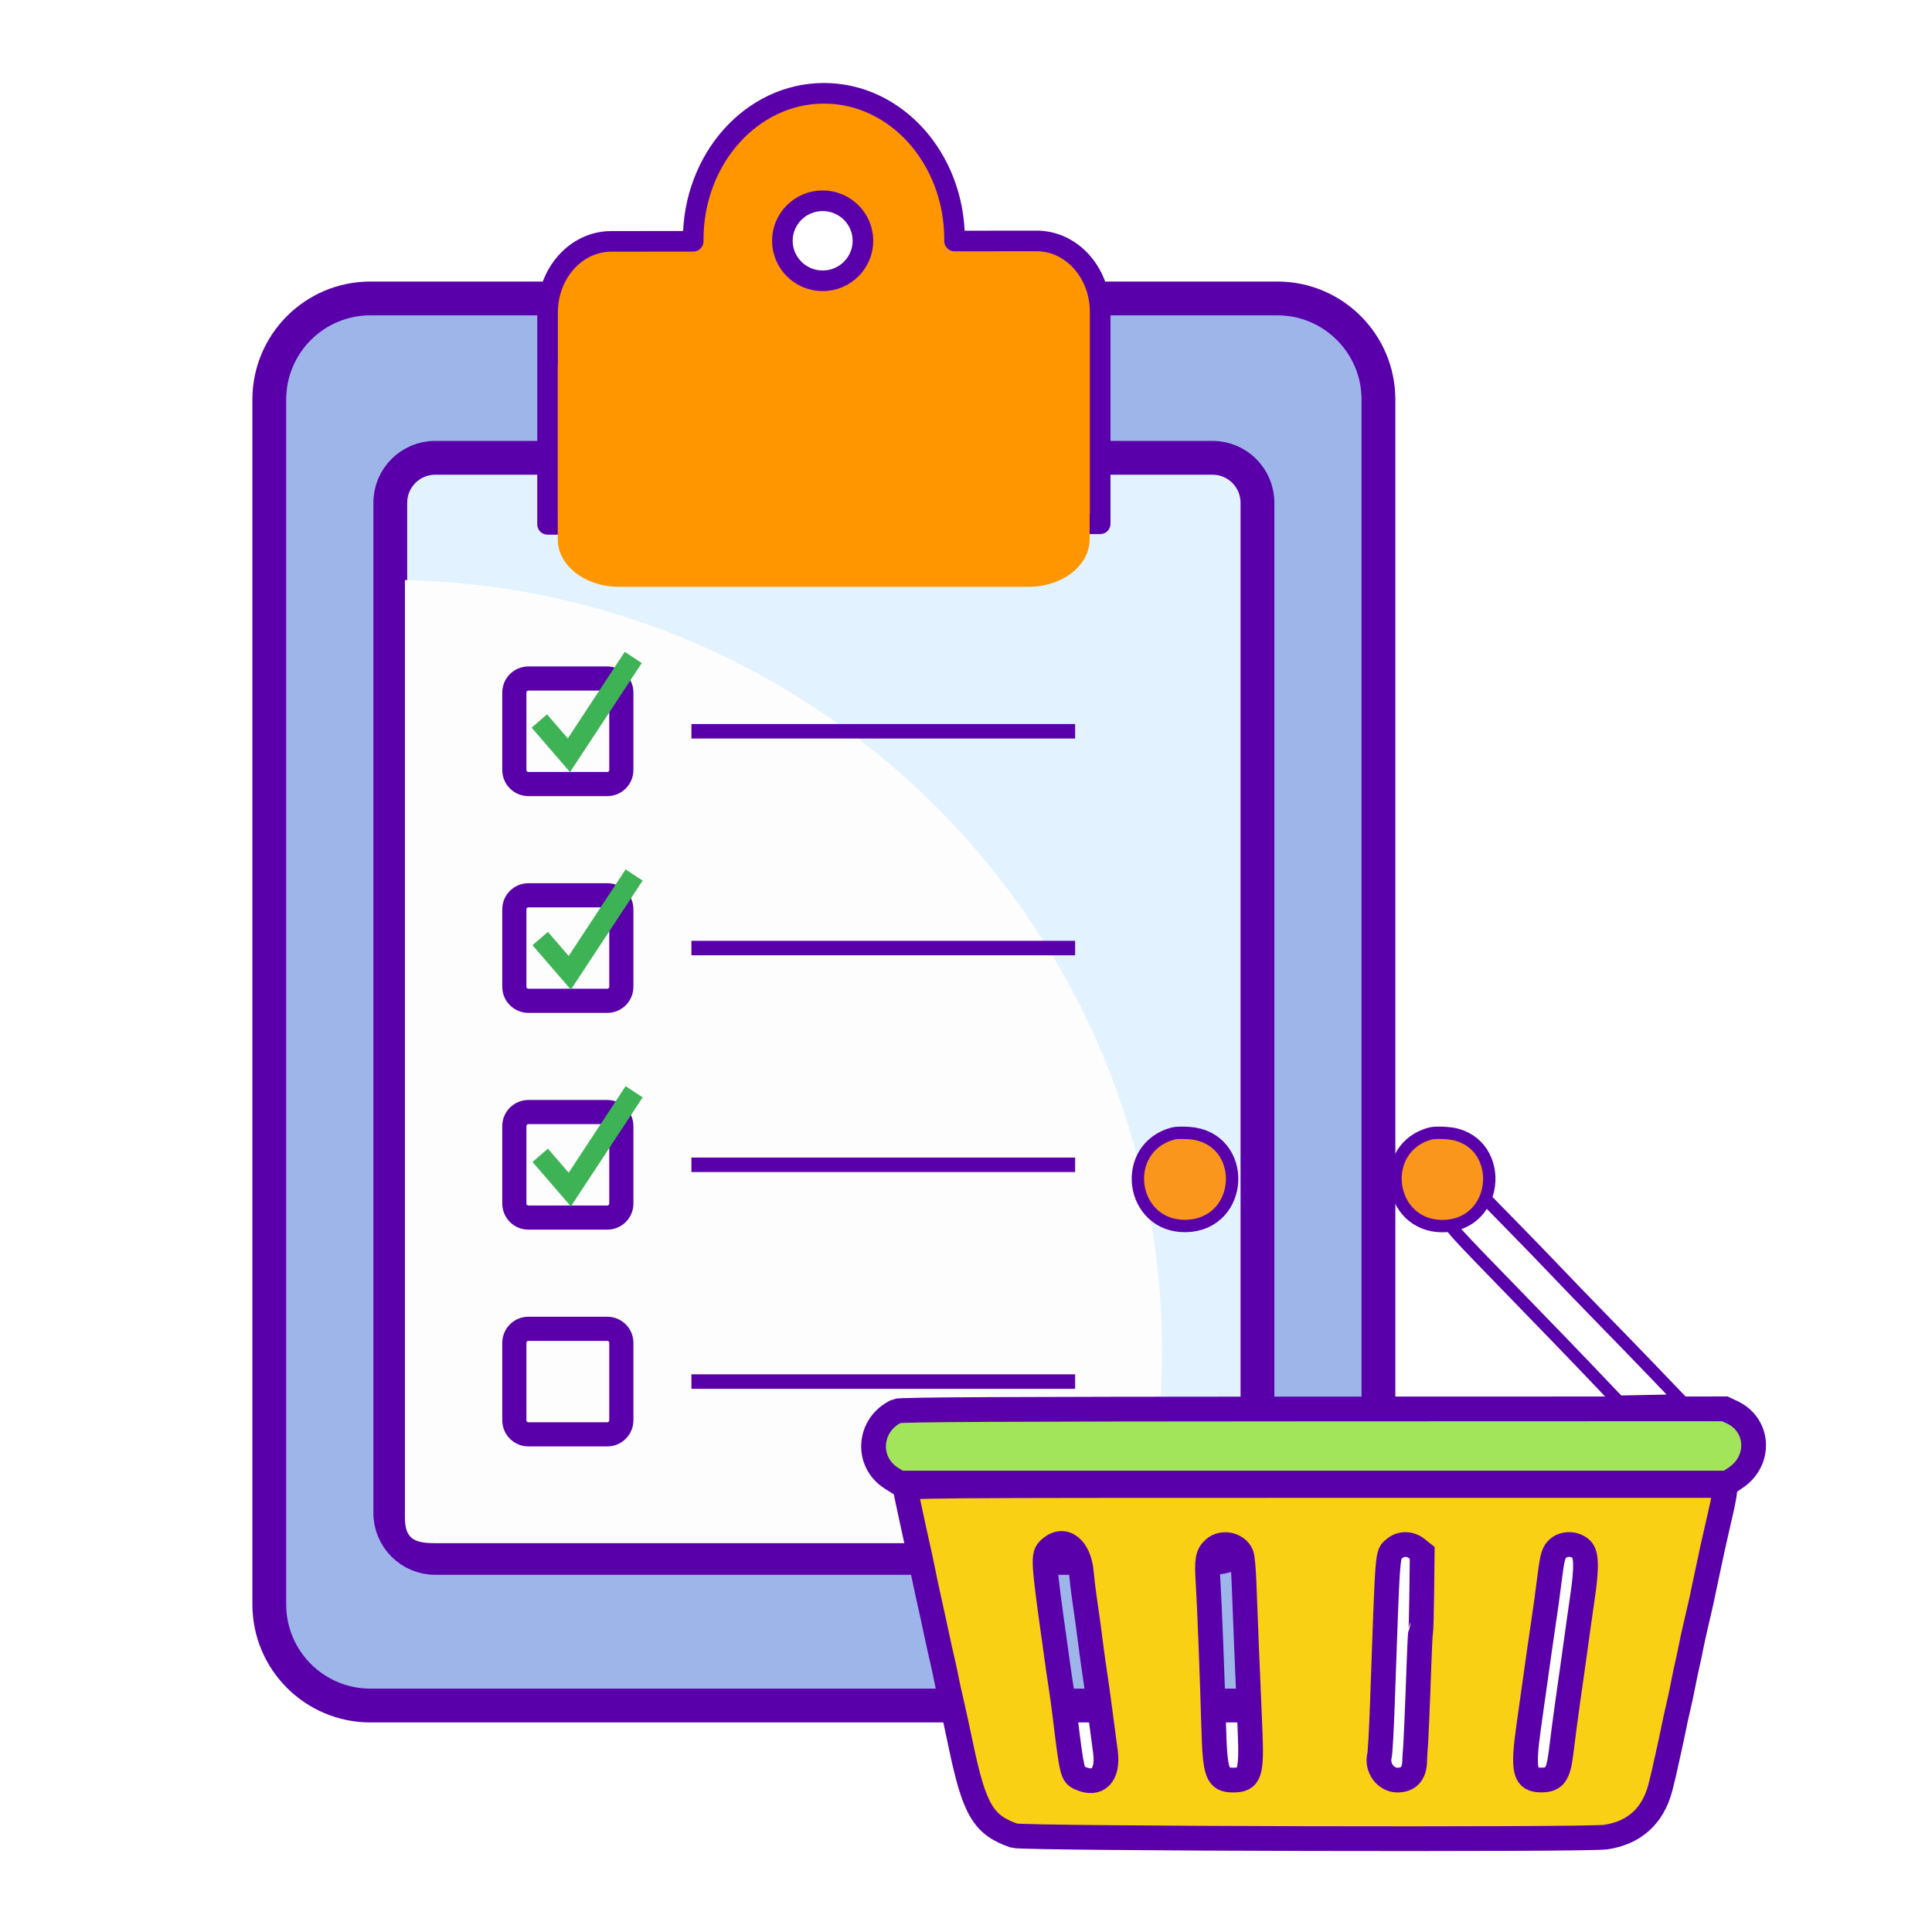
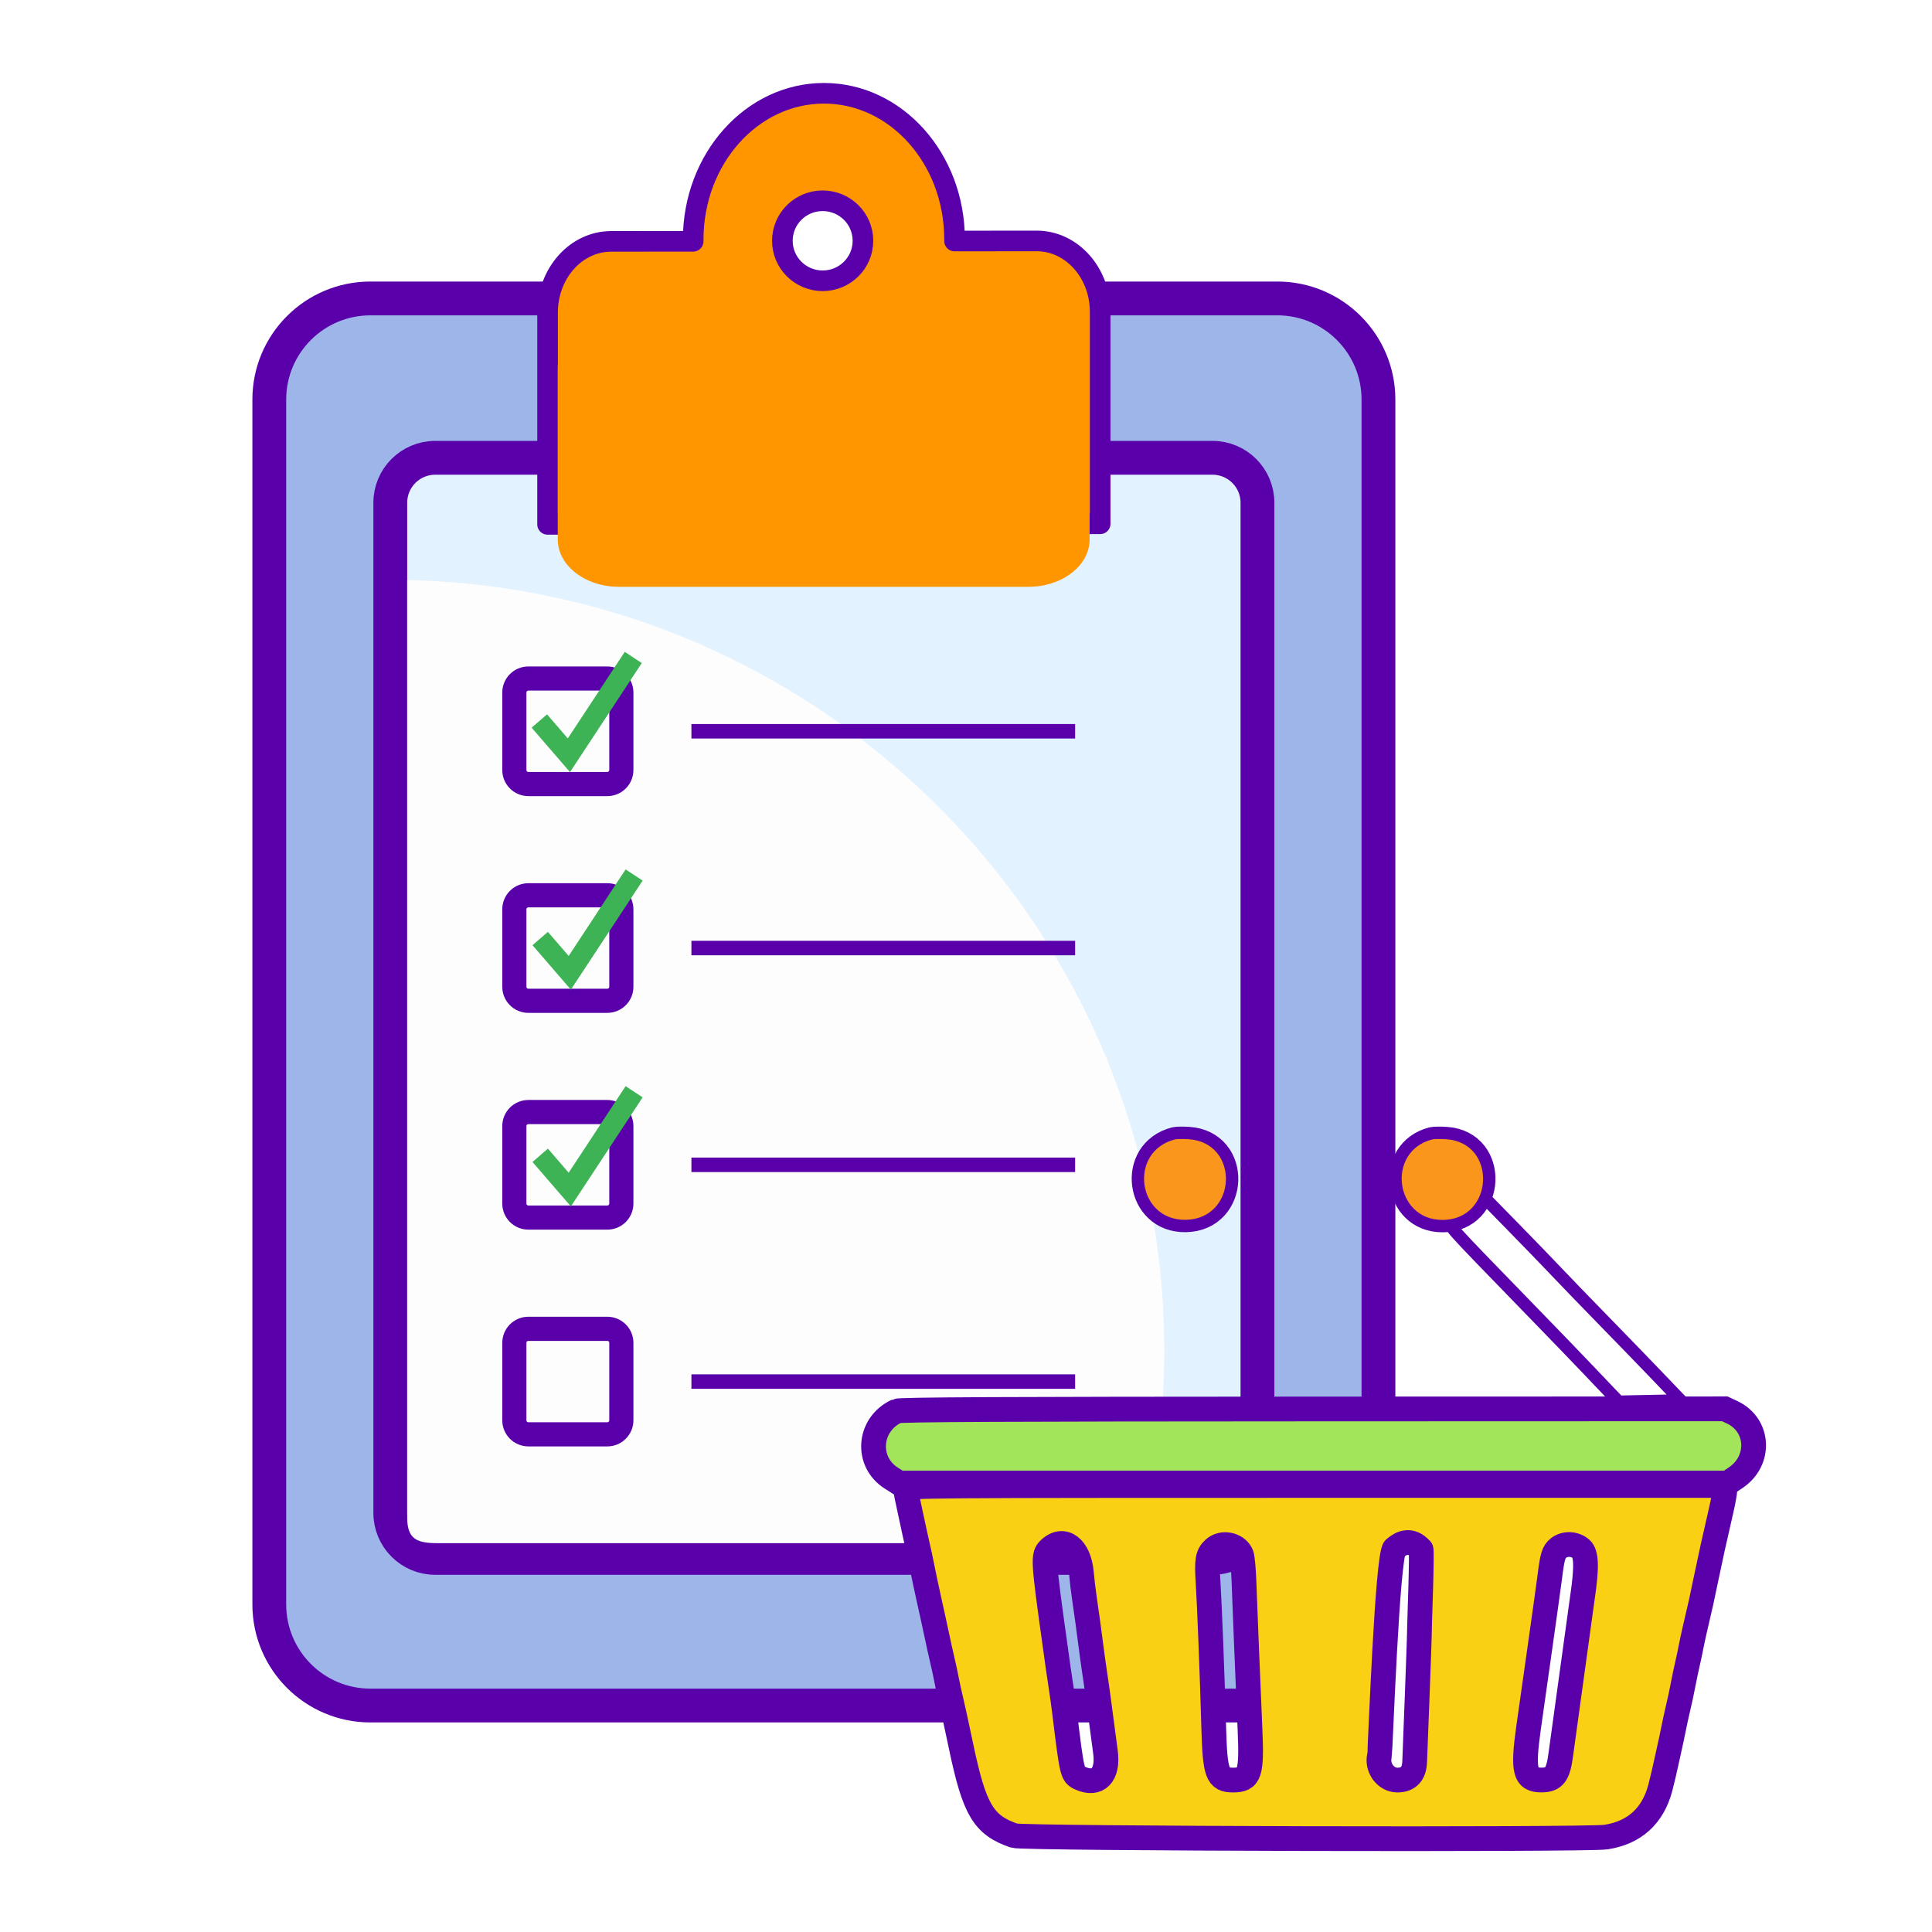
<svg xmlns="http://www.w3.org/2000/svg" id="svg" version="1.1" width="400" height="400" viewBox="0, 0, 400,400">
  <g>
    <g>
      <rect x="55.753" y="61.788" width="229.64" height="291.325" style="stroke-linejoin: round; stroke-width: 7px; stroke-linecap: round; stroke: rgb(90, 0, 171); fill: rgb(158, 181, 233);" rx="20.935" ry="20.935">
        </rect>
      <rect x="80.805" y="94.783" width="179.536" height="227.762" style="stroke-linejoin: round; stroke-width: 7px; stroke-linecap: round; stroke: rgb(90, 0, 171); fill: rgb(226, 242, 255);" rx="9.305" ry="9.305">
        </rect>
-       <path d="M 90.047 319.498 C 85.673 319.498 83.834 318.526 83.834 314.169 L 83.834 120.098 C 170.728 121.983 240.585 192.744 240.585 279.755 C 240.585 293.476 238.849 306.793 235.582 319.498 L 90.047 319.498 Z" style="stroke-linejoin: round; stroke-linecap: round; fill: rgb(253, 253, 253); stroke-width: 6px; stroke: rgba(90, 0, 171, 0);">
+       <path d="M 90.519 319.497 C 86.145 319.497 84.306 318.525 84.306 314.168 L 84.306 120.097 C 171.2 121.982 241.057 192.743 241.057 279.754 C 241.057 293.475 239.321 306.792 236.054 319.497 L 90.519 319.497 Z" style="stroke-linejoin: round; stroke-linecap: round; fill: rgb(253, 253, 253); stroke-width: 6px; stroke: rgba(90, 0, 171, 0); transform-origin: -0.044px 219.797px;">
        </path>
      <path d="M 143.151 151.403 L 222.594 151.403 L 143.151 151.403 Z" style="fill: rgb(216, 216, 216); stroke-width: 3px; stroke: rgb(90, 0, 171); transform-box: fill-box; transform-origin: 50% 50%;" transform="matrix(1, 0, 0, 1, 0, -0.000059)">
        </path>
      <rect x="106.489" y="140.481" width="22.154" height="21.847" style="fill: rgba(255, 255, 255, 0); stroke: rgb(90, 0, 171); stroke-width: 5px;" rx="2.908" ry="2.908">
        </rect>
      <path style="fill: none; stroke-width: 4.217px; stroke: rgb(61, 179, 86);" d="M 111.663 149.275 L 117.787 156.366 L 131.11 136.119">
        </path>
      <path d="M 143.151 196.283 L 222.594 196.283 L 143.151 196.283 Z" style="fill: rgb(216, 216, 216); stroke-width: 3px; stroke: rgb(90, 0, 171); transform-box: fill-box; transform-origin: 50% 50%;">
        </path>
      <rect x="106.489" y="185.359" width="22.154" height="21.847" style="fill: rgba(255, 255, 255, 0); stroke: rgb(90, 0, 171); stroke-width: 5px;" rx="2.908" ry="2.908">
        </rect>
      <path style="fill: none; stroke-width: 4.217px; stroke: rgb(61, 179, 86);" d="M 111.842 194.315 L 117.966 201.406 L 131.289 181.159">
        </path>
      <path d="M 143.151 241.161 L 222.594 241.161 L 143.151 241.161 Z" style="fill: rgb(216, 216, 216); stroke-width: 3px; stroke: rgb(90, 0, 171); transform-box: fill-box; transform-origin: 50% 50%;" transform="matrix(1, 0, 0, 1.000001, 0, -0.000117)">
        </path>
      <rect x="106.489" y="230.238" width="22.154" height="21.847" style="fill: rgba(255, 255, 255, 0); stroke: rgb(90, 0, 171); stroke-width: 5px;" rx="2.908" ry="2.908">
        </rect>
      <path style="fill: none; stroke-width: 4.217px; stroke: rgb(61, 179, 86);" d="M 111.842 239.194 L 117.966 246.285 L 131.289 226.038">
        </path>
      <path d="M 143.151 286.04 L 222.594 286.04 L 143.151 286.04 Z" style="fill: rgb(216, 216, 216); stroke-width: 3px; stroke: rgb(90, 0, 171);">
        </path>
      <rect x="106.489" y="275.116" width="22.154" height="21.847" style="fill: rgba(255, 255, 255, 0); stroke: rgb(90, 0, 171); stroke-width: 5px;" rx="2.908" ry="2.908">
        </rect>
    </g>
    <g transform="matrix(0.85371, 0, 0, 0.85371, -335.1815, 1.258353)" style="">
      <path d="M 624.112 56.562 C 624.112 56.571 624.112 56.58 624.112 56.589 C 624.112 56.598 624.112 56.607 624.112 56.615 C 624.112 56.624 624.112 56.632 624.112 56.641 C 624.112 56.65 624.112 56.659 624.112 56.667 C 624.112 56.676 624.112 56.685 624.112 56.693 C 624.112 56.702 624.112 56.711 624.112 56.719 C 624.112 56.728 624.112 56.736 624.112 56.745 C 624.112 56.753 624.112 56.762 624.111 56.77 C 624.111 56.779 624.111 56.788 624.111 56.796 C 624.111 56.805 624.111 56.814 624.111 56.822 C 624.111 56.831 624.111 56.84 624.111 56.848 C 624.111 56.857 624.111 56.866 624.111 56.874 C 624.111 56.883 624.111 56.891 624.111 56.9 C 624.111 56.908 624.11 56.917 624.11 56.926 C 624.11 56.935 624.11 56.943 624.11 56.952 C 624.11 56.961 624.11 56.97 624.11 56.979 L 625.354 56.978 L 626.598 56.977 L 627.842 56.976 L 629.086 56.974 L 630.33 56.973 L 631.575 56.971 L 632.819 56.97 L 634.063 56.968 L 635.308 56.967 L 636.552 56.966 L 637.796 56.965 L 639.04 56.964 L 640.284 56.963 L 641.528 56.961 L 642.772 56.96 L 644.016 56.958 C 644.549 56.958 645.075 56.987 645.593 57.045 C 646.111 57.104 646.622 57.191 647.123 57.305 C 647.625 57.419 648.117 57.561 648.6 57.728 C 649.082 57.895 649.555 58.088 650.015 58.305 C 650.476 58.523 650.926 58.765 651.362 59.03 C 651.799 59.295 652.223 59.583 652.633 59.892 C 653.043 60.202 653.439 60.533 653.819 60.883 C 654.199 61.234 654.564 61.605 654.913 61.994 C 655.262 62.384 655.594 62.792 655.908 63.217 C 656.222 63.643 656.518 64.085 656.795 64.543 C 657.072 65.001 657.33 65.475 657.567 65.963 C 657.804 66.452 658.021 66.954 658.216 67.469 C 658.411 67.985 658.584 68.513 658.734 69.052 C 658.885 69.591 659.012 70.142 659.114 70.703 C 659.217 71.264 659.295 71.835 659.347 72.415 C 659.4 72.994 659.427 73.582 659.427 74.177 L 659.427 87.021 L 659.427 99.865 L 659.427 112.709 L 659.427 125.552 L 651.051 125.561 L 642.675 125.57 L 634.299 125.579 L 625.923 125.588 L 617.548 125.597 L 609.172 125.605 L 600.796 125.614 L 592.42 125.622 L 584.044 125.631 L 575.668 125.64 L 567.292 125.649 L 558.916 125.657 L 550.541 125.666 L 542.165 125.674 L 533.789 125.683 L 525.413 125.691 L 525.413 112.848 L 525.413 100.004 L 525.413 87.16 L 525.413 74.316 C 525.413 73.721 525.44 73.133 525.493 72.554 C 525.545 71.974 525.623 71.403 525.726 70.842 C 525.829 70.281 525.956 69.73 526.106 69.19 C 526.256 68.651 526.429 68.122 526.624 67.606 C 526.819 67.091 527.036 66.588 527.273 66.099 C 527.51 65.611 527.768 65.136 528.045 64.677 C 528.322 64.219 528.618 63.776 528.932 63.35 C 529.247 62.924 529.579 62.515 529.927 62.125 C 530.276 61.735 530.641 61.363 531.021 61.011 C 531.402 60.659 531.798 60.328 532.207 60.017 C 532.617 59.707 533.041 59.419 533.478 59.153 C 533.915 58.887 534.364 58.645 534.825 58.426 C 535.286 58.208 535.759 58.013 536.241 57.845 C 536.724 57.677 537.216 57.534 537.718 57.419 C 538.219 57.304 538.73 57.215 539.248 57.156 C 539.766 57.096 540.292 57.066 540.824 57.065 L 542.068 57.064 L 543.312 57.063 L 544.556 57.062 L 545.8 57.06 L 547.044 57.059 L 548.288 57.057 L 549.532 57.056 L 550.777 57.054 L 552.021 57.053 L 553.265 57.052 L 554.509 57.051 L 555.753 57.049 L 556.997 57.048 L 558.241 57.047 L 559.485 57.046 L 560.729 57.044 C 560.729 57.036 560.729 57.027 560.729 57.018 C 560.729 57.01 560.729 57.001 560.729 56.992 C 560.729 56.983 560.729 56.974 560.728 56.966 C 560.728 56.957 560.728 56.948 560.728 56.939 C 560.728 56.931 560.728 56.922 560.728 56.914 C 560.728 56.905 560.728 56.897 560.728 56.888 C 560.728 56.879 560.728 56.87 560.728 56.862 C 560.728 56.853 560.728 56.845 560.728 56.836 C 560.727 56.828 560.727 56.819 560.727 56.81 C 560.727 56.801 560.727 56.793 560.727 56.784 C 560.727 56.775 560.727 56.766 560.727 56.758 C 560.727 56.749 560.727 56.741 560.727 56.732 C 560.727 56.724 560.727 56.715 560.727 56.706 C 560.727 56.697 560.727 56.689 560.727 56.68 C 560.727 56.672 560.727 56.663 560.727 56.654 C 560.727 56.645 560.727 56.636 560.727 56.627 C 560.727 55.404 560.782 54.195 560.891 53.003 C 560.999 51.812 561.16 50.638 561.371 49.484 C 561.582 48.33 561.843 47.197 562.151 46.086 C 562.46 44.976 562.816 43.89 563.217 42.829 C 563.618 41.769 564.064 40.734 564.552 39.729 C 565.04 38.724 565.57 37.749 566.14 36.805 C 566.709 35.862 567.318 34.951 567.964 34.075 C 568.61 33.199 569.293 32.358 570.01 31.555 C 570.727 30.753 571.478 29.988 572.26 29.265 C 573.043 28.542 573.857 27.861 574.7 27.223 C 575.543 26.585 576.415 25.992 577.313 25.445 C 578.211 24.899 579.136 24.4 580.084 23.95 C 581.031 23.501 582.003 23.101 582.995 22.755 C 583.987 22.408 585 22.115 586.032 21.878 C 587.063 21.641 588.113 21.459 589.179 21.337 C 590.244 21.215 591.325 21.152 592.419 21.151 C 593.513 21.15 594.594 21.211 595.659 21.331 C 596.725 21.451 597.774 21.63 598.806 21.865 C 599.837 22.1 600.851 22.391 601.843 22.735 C 602.835 23.079 603.807 23.477 604.755 23.924 C 605.702 24.372 606.627 24.869 607.525 25.414 C 608.423 25.958 609.295 26.55 610.138 27.186 C 610.981 27.822 611.795 28.502 612.578 29.224 C 613.361 29.945 614.112 30.708 614.829 31.509 C 615.545 32.31 616.228 33.149 616.874 34.024 C 617.519 34.899 618.128 35.809 618.698 36.751 C 619.267 37.693 619.797 38.668 620.285 39.671 C 620.773 40.675 621.219 41.709 621.62 42.768 C 622.021 43.828 622.377 44.914 622.686 46.024 C 622.995 47.134 623.256 48.267 623.468 49.42 C 623.679 50.574 623.84 51.747 623.948 52.939 C 624.056 54.13 624.112 55.339 624.112 56.562 Z M 592.127 47.213 C 590.778 47.213 589.493 47.485 588.324 47.976 C 587.156 48.467 586.103 49.177 585.219 50.055 C 584.335 50.933 583.619 51.979 583.125 53.14 C 582.63 54.301 582.357 55.578 582.357 56.918 C 582.357 58.258 582.63 59.535 583.125 60.696 C 583.619 61.857 584.335 62.902 585.219 63.78 C 586.103 64.658 587.156 65.369 588.324 65.86 C 589.493 66.351 590.778 66.622 592.127 66.622 C 593.476 66.622 594.761 66.351 595.93 65.86 C 597.099 65.369 598.152 64.658 599.036 63.78 C 599.92 62.902 600.635 61.857 601.129 60.696 C 601.624 59.535 601.897 58.258 601.897 56.918 C 601.897 55.578 601.624 54.301 601.129 53.14 C 600.635 51.979 599.92 50.933 599.036 50.055 C 598.152 49.177 597.099 48.467 595.93 47.976 C 594.761 47.485 593.476 47.213 592.127 47.213 Z" style="stroke-width: 5px; stroke: rgb(90, 0, 171); fill: rgb(255, 150, 0); stroke-linejoin: round;">
        </path>
      <path d="M 542.715 76.203 L 642.041 76.203 C 650.231 76.203 656.873 81.354 656.873 87.709 L 656.873 129.328 C 656.873 135.682 650.231 140.835 642.041 140.835 L 542.715 140.835 C 534.524 140.835 527.882 135.682 527.882 129.328 L 527.882 87.709 C 527.882 81.354 534.524 76.203 542.715 76.203 Z" style="fill: rgb(255, 150, 0); stroke: rgba(0, 0, 0, 0);">
        </path>
+       <text style="fill: rgb(255, 150, 0); font-family: Arial, sans-serif; font-size: 15.2px; line-height: 24.364px; text-anchor: middle; white-space: pre;" x="592.377" y="113.802" />
    </g>
  </g>
  <g transform="matrix(0.85371, 0, 0, 0.85371, -661.2639, 64.7843)" style="">
-     <path id="path-3" d="M 1093.548 284.369 L 1192.885 284.369 L 1192.885 285.435 C 1192.885 286.02 1192.491 288.212 1192.009 290.304 C 1190.185 298.226 1189.434 301.627 1188.348 306.877 C 1187.22 312.341 1187 313.335 1185.725 318.735 C 1185.338 320.377 1184.852 322.617 1184.647 323.713 C 1184.44 324.808 1184.063 326.582 1183.81 327.653 C 1183.556 328.724 1183.164 330.575 1182.94 331.765 C 1182.493 334.133 1181.906 336.87 1181.266 339.556 C 1181.04 340.508 1180.725 341.969 1180.567 342.802 C 1180.41 343.636 1180.083 345.194 1179.843 346.265 C 1179.603 347.336 1179.238 348.992 1179.034 349.944 C 1178.333 353.205 1177.68 356.005 1177.218 357.735 C 1175.401 364.545 1170.935 368.58 1164.045 369.638 C 1159.433 370.347 1022.65 370.02 1020.539 369.295 C 1013.076 366.735 1010.88 363.035 1007.638 347.564 C 1006.665 342.921 1005.567 337.878 1005.198 336.354 C 1004.829 334.832 1004.358 332.689 1004.153 331.593 C 1003.946 330.498 1003.593 328.822 1003.367 327.869 C 1002.896 325.89 1002.086 322.229 1001.522 319.537 C 1001.31 318.525 1000.942 316.821 1000.704 315.75 C 1000.466 314.679 1000.076 312.926 999.838 311.854 C 999.169 308.845 998.663 306.447 998.148 303.847 C 997.888 302.537 997.471 300.59 997.218 299.518 C 996.967 298.447 996.598 296.791 996.399 295.839 C 996.2 294.887 995.802 293.037 995.513 291.727 C 994.439 286.84 994.248 285.866 994.23 285.126 C 994.212 284.407 999.222 284.369 1093.548 284.369 Z M 1029.139 299.739 C 1027.453 301.302 1027.499 302.06 1030.57 323.999 C 1030.804 325.665 1031.114 327.905 1031.261 328.976 C 1031.407 330.048 1031.714 332.093 1031.94 333.521 C 1032.167 334.95 1032.554 337.774 1032.801 339.797 C 1034.554 354.169 1034.628 354.477 1036.503 355.332 C 1040.809 357.294 1043.422 354.61 1042.668 348.999 C 1042.137 345.05 1041.435 339.75 1040.989 336.335 C 1040.788 334.787 1040.399 332.06 1040.125 330.275 C 1039.851 328.489 1039.429 325.47 1039.187 323.566 C 1038.651 319.35 1038.119 315.469 1037.526 311.446 C 1037.28 309.78 1036.97 307.15 1036.839 305.603 C 1036.314 299.417 1032.566 296.563 1029.139 299.739 Z M 1068.979 299.723 C 1067.423 301.164 1067.211 302.394 1067.562 307.938 C 1067.905 313.365 1068.58 330.715 1068.926 343.044 C 1069.242 354.309 1069.794 355.812 1073.616 355.812 C 1077.68 355.812 1078.188 354.289 1077.721 343.477 C 1077.146 330.156 1076.477 313.763 1076.263 307.726 C 1076.156 304.728 1075.886 301.791 1075.661 301.201 C 1074.702 298.68 1070.991 297.859 1068.979 299.723 Z M 1112.793 299.652 C 1110.996 301.214 1111.182 298.85 1109.816 337.633 C 1109.603 343.704 1109.296 349.203 1109.133 349.853 C 1108.403 352.775 1110.608 355.812 1113.46 355.812 C 1116.149 355.812 1117.569 354.291 1117.658 351.316 C 1117.694 350.099 1117.758 348.909 1117.799 348.671 C 1117.917 347.999 1118.412 336.521 1118.697 327.909 C 1118.839 323.633 1119.025 320.02 1119.111 319.88 C 1119.198 319.74 1119.317 315.371 1119.377 310.171 L 1119.485 300.715 L 1118.213 299.699 C 1116.556 298.373 1114.289 298.352 1112.793 299.652 Z M 1152.55 299.53 C 1151.382 300.45 1151.055 301.51 1150.448 306.361 C 1149.916 310.614 1149.218 315.668 1148.73 318.805 C 1148.508 320.233 1148.126 322.863 1147.88 324.648 C 1147.635 326.433 1147.245 329.209 1147.013 330.816 C 1146.782 332.423 1146.409 335.052 1146.185 336.659 C 1145.961 338.266 1145.558 341.139 1145.29 343.044 C 1143.805 353.578 1144.356 355.829 1148.413 355.798 C 1151.54 355.776 1152.473 354.512 1153.124 349.414 C 1153.359 347.577 1153.722 344.71 1153.931 343.044 C 1154.141 341.377 1154.538 338.456 1154.816 336.551 C 1155.444 332.235 1156.119 327.42 1157.444 317.831 C 1157.699 315.986 1158.095 313.21 1158.326 311.663 C 1159.434 304.228 1159.342 300.895 1157.997 299.739 C 1156.462 298.419 1154.079 298.328 1152.55 299.53 Z" fill="#fad014" fill-rule="evenodd" style="stroke: rgb(90, 0, 171); stroke-width: 6px;">
+     <path id="path-3" d="M 1093.548 284.369 L 1192.885 284.369 L 1192.885 285.435 C 1192.885 286.02 1192.491 288.212 1192.009 290.304 C 1190.185 298.226 1189.434 301.627 1188.348 306.877 C 1187.22 312.341 1187 313.335 1185.725 318.735 C 1185.338 320.377 1184.852 322.617 1184.647 323.713 C 1184.44 324.808 1184.063 326.582 1183.81 327.653 C 1183.556 328.724 1183.164 330.575 1182.94 331.765 C 1182.493 334.133 1181.906 336.87 1181.266 339.556 C 1181.04 340.508 1180.725 341.969 1180.567 342.802 C 1180.41 343.636 1180.083 345.194 1179.843 346.265 C 1179.603 347.336 1179.238 348.992 1179.034 349.944 C 1178.333 353.205 1177.68 356.005 1177.218 357.735 C 1175.401 364.545 1170.935 368.58 1164.045 369.638 C 1159.433 370.347 1022.65 370.02 1020.539 369.295 C 1013.076 366.735 1010.88 363.035 1007.638 347.564 C 1006.665 342.921 1005.567 337.878 1005.198 336.354 C 1004.829 334.832 1004.358 332.689 1004.153 331.593 C 1003.946 330.498 1003.593 328.822 1003.367 327.869 C 1002.896 325.89 1002.086 322.229 1001.522 319.537 C 1001.31 318.525 1000.942 316.821 1000.704 315.75 C 1000.466 314.679 1000.076 312.926 999.838 311.854 C 999.169 308.845 998.663 306.447 998.148 303.847 C 997.888 302.537 997.471 300.59 997.218 299.518 C 996.967 298.447 996.598 296.791 996.399 295.839 C 996.2 294.887 995.802 293.037 995.513 291.727 C 994.439 286.84 994.248 285.866 994.23 285.126 C 994.212 284.407 999.222 284.369 1093.548 284.369 Z M 1029.139 299.739 C 1027.453 301.302 1027.499 302.06 1030.57 323.999 C 1030.804 325.665 1031.114 327.905 1031.261 328.976 C 1031.407 330.048 1031.714 332.093 1031.94 333.521 C 1032.167 334.95 1032.554 337.774 1032.801 339.797 C 1034.554 354.169 1034.628 354.477 1036.503 355.332 C 1040.809 357.294 1043.422 354.61 1042.668 348.999 C 1042.137 345.05 1041.435 339.75 1040.989 336.335 C 1040.788 334.787 1040.399 332.06 1040.125 330.275 C 1039.851 328.489 1039.429 325.47 1039.187 323.566 C 1038.651 319.35 1038.119 315.469 1037.526 311.446 C 1037.28 309.78 1036.97 307.15 1036.839 305.603 C 1036.314 299.417 1032.566 296.563 1029.139 299.739 Z M 1068.979 299.723 C 1067.423 301.164 1067.211 302.394 1067.562 307.938 C 1067.905 313.365 1068.58 330.715 1068.926 343.044 C 1069.242 354.309 1069.794 355.812 1073.616 355.812 C 1077.68 355.812 1078.188 354.289 1077.721 343.477 C 1077.146 330.156 1076.477 313.763 1076.263 307.726 C 1076.156 304.728 1075.886 301.791 1075.661 301.201 C 1074.702 298.68 1070.991 297.859 1068.979 299.723 Z M 1112.793 299.652 C 1110.996 301.214 1109.296 349.203 1109.133 349.853 C 1108.403 352.775 1110.608 355.812 1113.46 355.812 C 1116.149 355.812 1117.569 354.291 1117.658 351.316 C 1117.694 350.099 1118.865 320.951 1118.834 318.696 C 1118.827 318.29 1119.512 299.642 1119.183 299.861 C 1116.637 297.08 1114.289 298.352 1112.793 299.652 Z M 1152.55 299.53 C 1151.382 300.45 1151.055 301.51 1150.448 306.361 C 1149.916 310.614 1145.558 341.139 1145.29 343.044 C 1143.805 353.578 1144.356 355.829 1148.413 355.798 C 1151.54 355.776 1152.473 354.512 1153.124 349.414 C 1153.359 347.577 1158.095 313.21 1158.326 311.663 C 1159.434 304.228 1159.342 300.895 1157.997 299.739 C 1156.462 298.419 1154.079 298.328 1152.55 299.53 Z" fill="#fad014" fill-rule="evenodd" style="stroke: rgb(90, 0, 171); stroke-width: 6px;">
      </path>
-     <path id="path-2" d="M 1008.987 259.829 C 1007.717 258.5 1006.502 257.413 1006.287 257.413 C 1004.866 257.413 1004.897 257.378 1023.136 238.613 C 1029.658 231.903 1036.591 224.725 1038.544 222.661 C 1040.496 220.597 1042.942 218.027 1043.979 216.95 L 1045.864 214.99 L 1051.355 215.102 L 1056.847 215.213 L 1052.27 219.988 C 1049.753 222.614 1044.256 228.284 1040.053 232.588 C 1035.851 236.892 1030.901 242.016 1029.053 243.975 C 1027.206 245.933 1022.454 250.846 1018.494 254.89 L 1011.294 262.244 L 1008.987 259.829" fill-rule="evenodd" style="stroke-width: 6px; paint-order: stroke; stroke: rgb(90, 0, 171); fill: rgb(255, 255, 255); transform-box: fill-box; transform-origin: 50% 50%;" transform="matrix(-1, 0, 0, -1, -0.00011, 0.000009)">
+     <path id="path-2" d="M 1008.987 261 C 1007.717 259.671 1006.502 258.584 1006.287 258.584 C 1004.866 258.584 1004.897 258.549 1023.136 239.784 C 1029.658 233.074 1036.591 225.896 1038.544 223.832 C 1040.496 221.768 1042.942 219.198 1043.979 218.121 L 1045.864 216.161 L 1051.355 216.273 L 1056.847 216.384 L 1052.27 221.159 C 1049.753 223.785 1044.256 229.455 1040.053 233.759 C 1035.851 238.063 1030.901 243.187 1029.053 245.146 C 1027.206 247.104 1022.454 252.017 1018.494 256.061 L 1011.294 263.415 L 1008.987 261" fill-rule="evenodd" style="stroke-width: 6px; paint-order: stroke; stroke: rgb(90, 0, 171); fill: rgb(255, 255, 255); transform-box: fill-box; transform-origin: 50% 50%;" transform="matrix(-1, 0, 0, -1, -0.000117, 0.000016)">
      </path>
    <path id="path-5" d="M 1130.889 217.701 C 1129.619 219.03 1128.404 220.117 1128.189 220.117 C 1126.768 220.117 1126.799 220.152 1145.038 238.917 C 1151.56 245.627 1158.493 252.805 1160.446 254.869 C 1162.398 256.933 1164.844 259.503 1165.881 260.58 L 1167.766 262.54 L 1173.257 262.428 L 1178.749 262.317 L 1174.172 257.542 C 1171.655 254.916 1166.158 249.246 1161.955 244.942 C 1157.753 240.638 1152.803 235.514 1150.955 233.555 C 1149.108 231.597 1144.356 226.684 1140.396 222.64 L 1133.196 215.286 L 1130.889 217.701" fill-rule="evenodd" style="stroke-width: 6px; paint-order: stroke; stroke: rgb(90, 0, 171); fill: rgb(255, 255, 255); transform-origin: 1153.19px 238.913px;">
      </path>
    <path id="path5" d="M 1059.54 200.437 C 1048.101 203.371 1050.339 220.157 1062.14 219.94 C 1074.686 219.71 1075.338 201.208 1062.829 200.394 C 1061.46 200.305 1059.98 200.324 1059.54 200.437 M 1121.94 200.437 C 1110.694 203.321 1112.779 219.966 1124.387 219.966 C 1136.948 219.966 1137.809 201.222 1125.287 200.399 C 1123.886 200.307 1122.38 200.324 1121.94 200.437" fill="#fb961d" fill-rule="evenodd" style="stroke-width: 6px; stroke: rgb(90, 0, 171); paint-order: stroke;">
      </path>
    <path id="path6" d="M 992.068 266.315 C 985.162 269.544 984.439 278.592 990.766 282.604 L 992.625 283.783 L 1093.101 283.783 L 1193.578 283.783 L 1195.512 282.483 C 1201.663 278.349 1201.203 269.697 1194.668 266.625 L 1192.877 265.783 L 1092.972 265.815 C 1017.647 265.84 992.822 265.963 992.068 266.315" fill-rule="evenodd" style="stroke: rgb(90, 0, 171); stroke-width: 6px; fill: rgb(162, 229, 90);">
      </path>
  </g>
  <g transform="matrix(0.016767, 0.023698, -0.027194, 0.019242, -5141.509, -2852.643)" id="g12" style="transform-origin: 5331.75px 3044.09px;">
    <path id="path220" style="fill: rgb(225, 162, 93); fill-opacity: 1; fill-rule: evenodd; stroke: none;" d="m 5018.31,4454.89 313.43,443.57 313.45,-443.57 z" />
    <path id="path222" style="fill:#d7924b;fill-opacity:1;fill-rule:evenodd;stroke:none" d="m 5331.74,4898.46 156.74,-307.81 v -194.93 l 156.71,59.17 -313.45,443.57" />
    <path id="path224" style="fill-opacity: 1; fill-rule: evenodd; stroke: none; fill: rgb(56, 144, 75);" d="M 5645.19,4454.89 V 1325.5 h -626.88 v 3129.39 c 52.24,9.73 104.47,42.14 156.72,135.76 95.9,-54.4 198.91,-63.62 313.45,0 43.94,-76.97 94.1,-130.22 156.71,-135.76" />
    <path id="path226" style="fill-opacity: 1; fill-rule: evenodd; stroke: none; fill: rgb(60, 168, 83);" d="M 5645.19,4454.89 V 1325.5 l -156.71,135.73 v 3129.42 c 43.94,-76.97 94.1,-130.22 156.71,-135.76" />
    <path id="path228" style="fill-opacity: 1; fill-rule: evenodd; stroke: none; fill: rgb(61, 179, 86);" d="m 5175.03,4590.65 c 95.9,-54.4 198.91,-63.62 313.45,0 V 1461.23 h -313.45 v 3129.42" />
    <path id="path230" style="fill: rgb(225, 162, 93); fill-opacity: 1; fill-rule: evenodd; stroke: none;" d="m 5018.31,1325.5 78.35,67.86 78.37,67.87 h 313.45 l 78.35,-67.87 78.36,-67.86 -78.36,-67.88 -78.35,-67.9 h -156.74 -156.71 l -78.37,67.9 -78.35,67.88" />
    <path id="path232" style="fill-opacity: 1; fill-rule: evenodd; stroke: none; fill: rgb(61, 179, 86);" d="m 5331.74,1382.56 c 80.39,0 145.57,-25.56 145.57,-57.06 0,-31.51 -65.18,-57.06 -145.57,-57.06 -80.38,0 -145.55,25.55 -145.55,57.06 0,31.5 65.17,57.06 145.55,57.06" />
    <path id="path234" style="fill-opacity: 1; fill-rule: evenodd; stroke: none; fill: rgb(61, 179, 86);" d="m 5234.52,4760.89 97.22,137.57 97.22,-137.57 c -63.25,36.04 -128.08,35.35 -194.44,0" />
    <path id="path236" style="fill-opacity: 1; fill-rule: evenodd; stroke: none; fill: rgb(60, 168, 83);" d="m 5331.74,4898.46 97.22,-137.57 c -11.77,6.7 -23.59,12.13 -35.46,16.32 l -61.76,121.25" />
  </g>
</svg>
